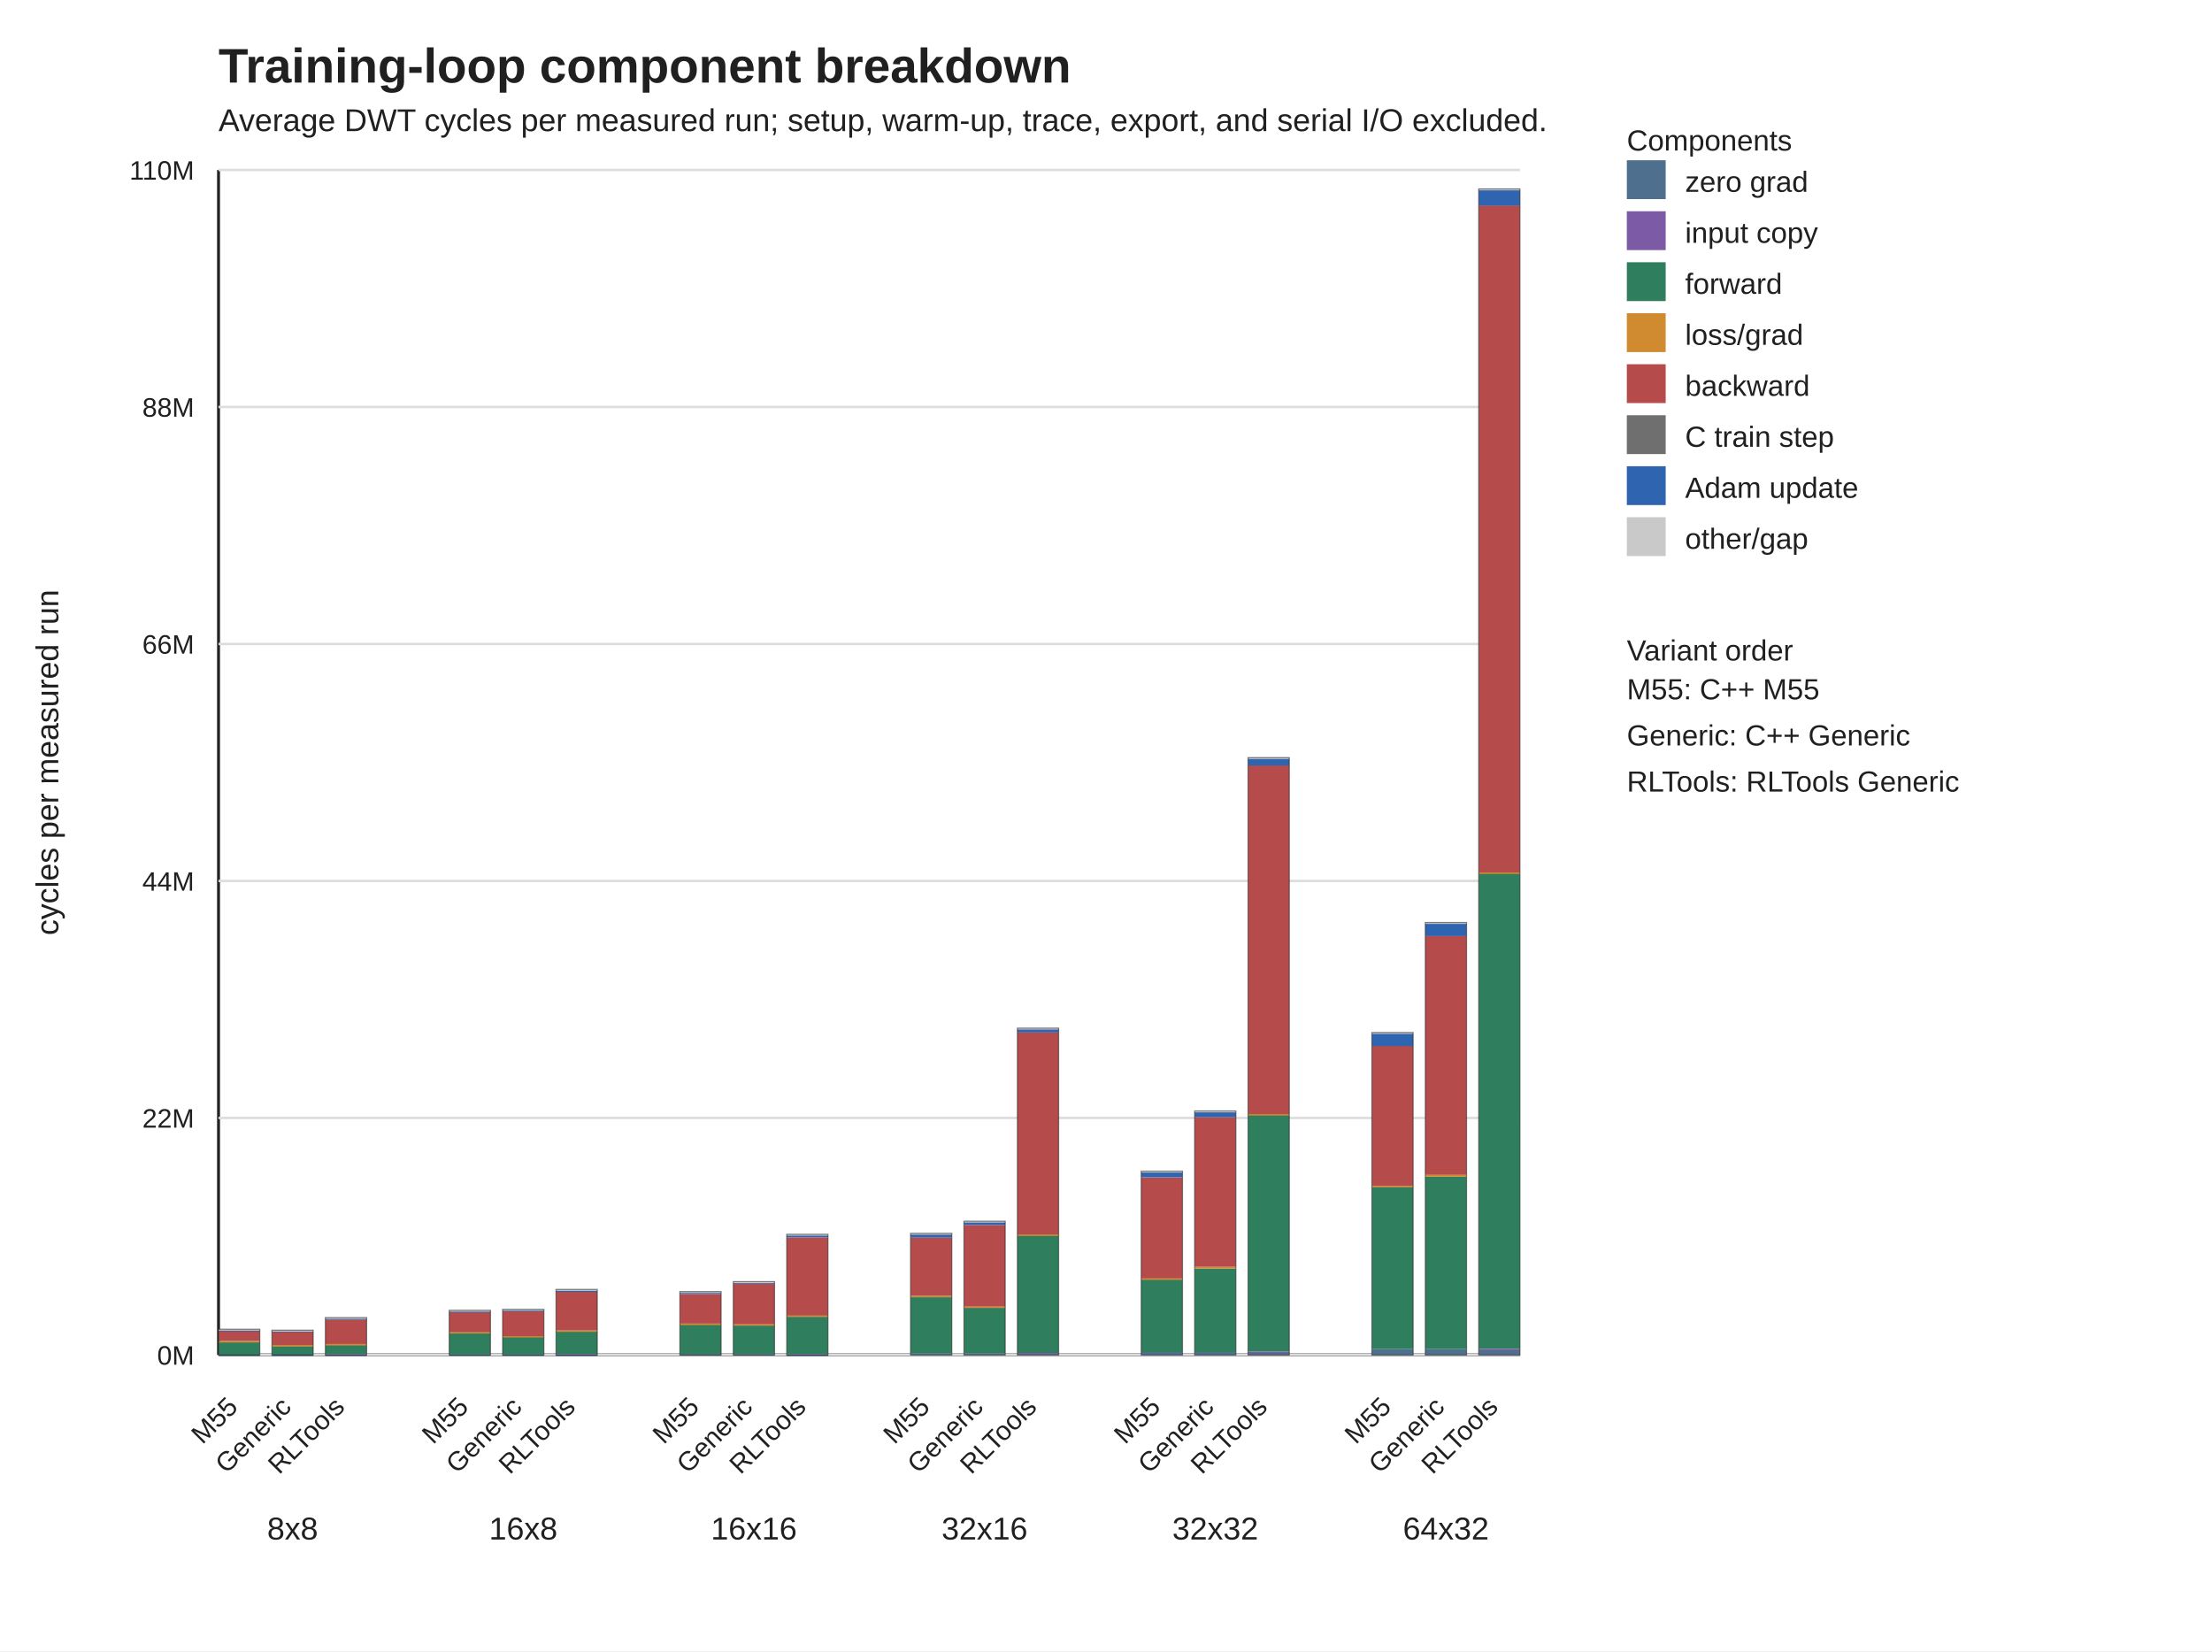
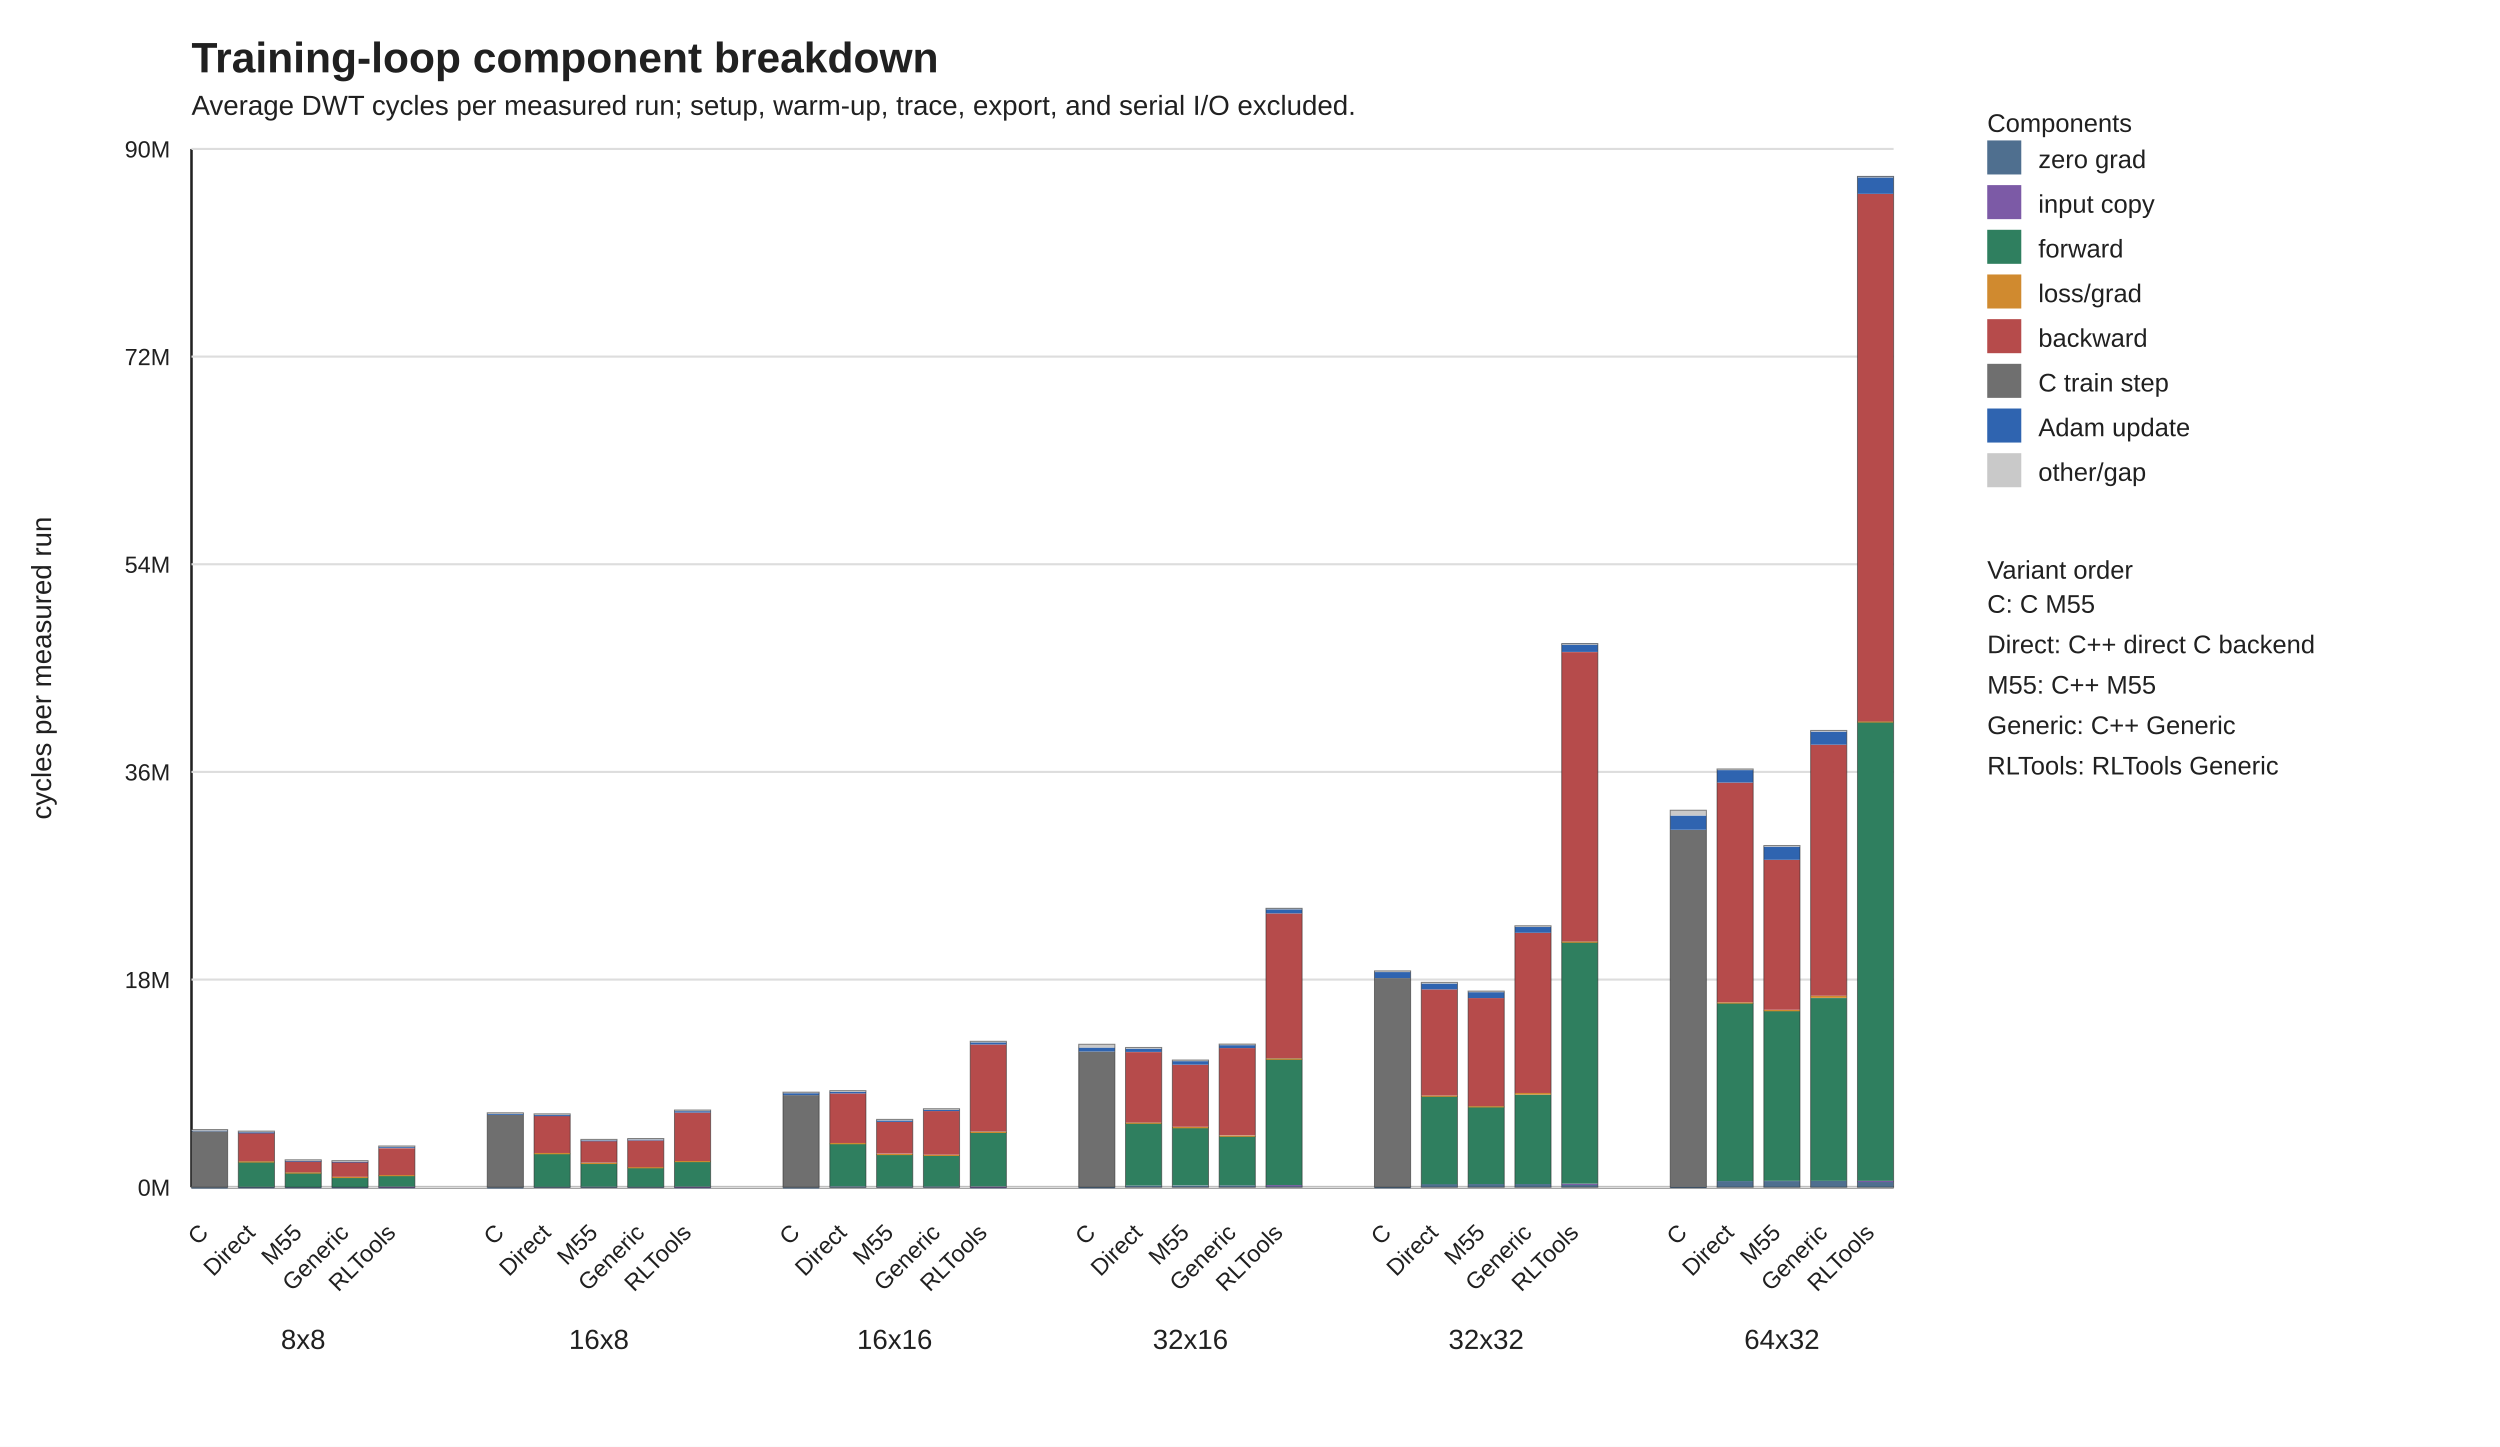
- <svg xmlns="http://www.w3.org/2000/svg" width="911" height="680" viewBox="0 0 911 680">
+ <svg xmlns="http://www.w3.org/2000/svg" width="1175" height="680" viewBox="0 0 1175 680">
  <rect width="100%" height="100%" fill="#ffffff" />
  <style>text{font-family:Arial,Helvetica,sans-serif;fill:#202020}.axis{stroke:#222;stroke-width:1.2}.grid{stroke:#dddddd;stroke-width:1}.label{font-size:13px}.title{font-size:20px;font-weight:700}.tick{font-size:11px}.legend{font-size:12px}</style>
  <text class="title" x="90" y="34">Training-loop component breakdown</text>
  <text class="label" x="90" y="54">Average DWT cycles per measured run; setup, warm-up, trace, export, and serial I/O excluded.</text>
-   <line class="axis" x1="90" y1="558" x2="626" y2="558" />
+   <line class="axis" x1="90" y1="558" x2="890" y2="558" />
  <line class="axis" x1="90" y1="70" x2="90" y2="558" />
-   <line class="grid" x1="90" y1="558.0" x2="626" y2="558.0" />
+   <line class="grid" x1="90" y1="558.0" x2="890" y2="558.0" />
  <text class="tick" x="80" y="562.0" text-anchor="end">0M</text>
-   <line class="grid" x1="90" y1="460.4" x2="626" y2="460.4" />
-   <text class="tick" x="80" y="464.4" text-anchor="end">22M</text>
-   <line class="grid" x1="90" y1="362.8" x2="626" y2="362.8" />
-   <text class="tick" x="80" y="366.8" text-anchor="end">44M</text>
-   <line class="grid" x1="90" y1="265.2" x2="626" y2="265.2" />
-   <text class="tick" x="80" y="269.2" text-anchor="end">66M</text>
-   <line class="grid" x1="90" y1="167.6" x2="626" y2="167.6" />
-   <text class="tick" x="80" y="171.6" text-anchor="end">88M</text>
-   <line class="grid" x1="90" y1="70.0" x2="626" y2="70.0" />
-   <text class="tick" x="80" y="74.0" text-anchor="end">110M</text>
-   <text class="label" x="120.5" y="634" text-anchor="middle">8x8</text>
-   <rect x="90.0" y="557.9" width="17" height="0.6" fill="#4f6f8f" />
-   <rect x="90.0" y="552.3" width="17" height="5.6" fill="#2f7f5f" />
-   <rect x="90.0" y="552.3" width="17" height="0.6" fill="#d08a2f" />
-   <rect x="90.0" y="547.9" width="17" height="4.3" fill="#b64b4b" />
-   <rect x="90.0" y="547.7" width="17" height="0.6" fill="#2f64b0" />
-   <rect x="90.0" y="547.4" width="17" height="0.6" fill="#c9c9c9" />
-   <rect x="90.0" y="547.4" width="17" height="10.6" fill="none" stroke="#222" stroke-width=".45" opacity=".55" />
-   <text class="tick" x="98.5" y="580" text-anchor="end" transform="rotate(-45 98.5 580)">M55</text>
+   <line class="grid" x1="90" y1="460.4" x2="890" y2="460.4" />
+   <text class="tick" x="80" y="464.4" text-anchor="end">18M</text>
+   <line class="grid" x1="90" y1="362.8" x2="890" y2="362.8" />
+   <text class="tick" x="80" y="366.8" text-anchor="end">36M</text>
+   <line class="grid" x1="90" y1="265.2" x2="890" y2="265.2" />
+   <text class="tick" x="80" y="269.2" text-anchor="end">54M</text>
+   <line class="grid" x1="90" y1="167.6" x2="890" y2="167.6" />
+   <text class="tick" x="80" y="171.6" text-anchor="end">72M</text>
+   <line class="grid" x1="90" y1="70.0" x2="890" y2="70.0" />
+   <text class="tick" x="80" y="74.0" text-anchor="end">90M</text>
+   <text class="label" x="142.5" y="634" text-anchor="middle">8x8</text>
+   <rect x="90.0" y="558.0" width="17" height="0.6" fill="#4f6f8f" />
+   <rect x="90.0" y="531.7" width="17" height="26.3" fill="#6f6f6f" />
+   <rect x="90.0" y="531.1" width="17" height="0.6" fill="#2f64b0" />
+   <rect x="90.0" y="530.9" width="17" height="0.6" fill="#c9c9c9" />
+   <rect x="90.0" y="530.9" width="17" height="27.1" fill="none" stroke="#222" stroke-width=".45" opacity=".55" />
+   <text class="tick" x="98.5" y="580" text-anchor="end" transform="rotate(-45 98.5 580)">C</text>
  <rect x="112.0" y="557.9" width="17" height="0.6" fill="#4f6f8f" />
-   <rect x="112.0" y="554.1" width="17" height="3.8" fill="#2f7f5f" />
-   <rect x="112.0" y="554.0" width="17" height="0.6" fill="#d08a2f" />
-   <rect x="112.0" y="548.2" width="17" height="5.8" fill="#b64b4b" />
-   <rect x="112.0" y="548.0" width="17" height="0.6" fill="#2f64b0" />
-   <rect x="112.0" y="547.8" width="17" height="0.6" fill="#c9c9c9" />
-   <rect x="112.0" y="547.8" width="17" height="10.2" fill="none" stroke="#222" stroke-width=".45" opacity=".55" />
-   <text class="tick" x="120.5" y="580" text-anchor="end" transform="rotate(-45 120.5 580)">Generic</text>
+   <rect x="112.0" y="545.9" width="17" height="11.9" fill="#2f7f5f" />
+   <rect x="112.0" y="545.8" width="17" height="0.6" fill="#d08a2f" />
+   <rect x="112.0" y="532.3" width="17" height="13.5" fill="#b64b4b" />
+   <rect x="112.0" y="532.1" width="17" height="0.6" fill="#2f64b0" />
+   <rect x="112.0" y="531.6" width="17" height="0.6" fill="#c9c9c9" />
+   <rect x="112.0" y="531.6" width="17" height="26.4" fill="none" stroke="#222" stroke-width=".45" opacity=".55" />
+   <text class="tick" x="120.5" y="580" text-anchor="end" transform="rotate(-45 120.5 580)">Direct</text>
  <rect x="134.0" y="557.9" width="17" height="0.6" fill="#4f6f8f" />
-   <rect x="134.0" y="557.7" width="17" height="0.6" fill="#7c5aa6" />
-   <rect x="134.0" y="553.5" width="17" height="4.2" fill="#2f7f5f" />
-   <rect x="134.0" y="553.5" width="17" height="0.6" fill="#d08a2f" />
-   <rect x="134.0" y="543.4" width="17" height="10.1" fill="#b64b4b" />
-   <rect x="134.0" y="542.9" width="17" height="0.6" fill="#2f64b0" />
-   <rect x="134.0" y="542.6" width="17" height="0.6" fill="#c9c9c9" />
-   <rect x="134.0" y="542.6" width="17" height="15.4" fill="none" stroke="#222" stroke-width=".45" opacity=".55" />
-   <text class="tick" x="142.5" y="580" text-anchor="end" transform="rotate(-45 142.5 580)">RLTools</text>
-   <text class="label" x="215.5" y="634" text-anchor="middle">16x8</text>
-   <rect x="185.0" y="557.8" width="17" height="0.6" fill="#4f6f8f" />
-   <rect x="185.0" y="548.6" width="17" height="9.2" fill="#2f7f5f" />
-   <rect x="185.0" y="548.6" width="17" height="0.6" fill="#d08a2f" />
-   <rect x="185.0" y="540.3" width="17" height="8.3" fill="#b64b4b" />
-   <rect x="185.0" y="539.9" width="17" height="0.6" fill="#2f64b0" />
-   <rect x="185.0" y="539.6" width="17" height="0.6" fill="#c9c9c9" />
-   <rect x="185.0" y="539.6" width="17" height="18.4" fill="none" stroke="#222" stroke-width=".45" opacity=".55" />
-   <text class="tick" x="193.5" y="580" text-anchor="end" transform="rotate(-45 193.5 580)">M55</text>
-   <rect x="207.0" y="557.8" width="17" height="0.6" fill="#4f6f8f" />
-   <rect x="207.0" y="550.4" width="17" height="7.4" fill="#2f7f5f" />
-   <rect x="207.0" y="550.2" width="17" height="0.6" fill="#d08a2f" />
-   <rect x="207.0" y="540.0" width="17" height="10.3" fill="#b64b4b" />
-   <rect x="207.0" y="539.5" width="17" height="0.6" fill="#2f64b0" />
-   <rect x="207.0" y="539.2" width="17" height="0.6" fill="#c9c9c9" />
-   <rect x="207.0" y="539.2" width="17" height="18.8" fill="none" stroke="#222" stroke-width=".45" opacity=".55" />
-   <text class="tick" x="215.5" y="580" text-anchor="end" transform="rotate(-45 215.5 580)">Generic</text>
-   <rect x="229.0" y="557.9" width="17" height="0.6" fill="#4f6f8f" />
-   <rect x="229.0" y="557.7" width="17" height="0.6" fill="#7c5aa6" />
-   <rect x="229.0" y="548.0" width="17" height="9.7" fill="#2f7f5f" />
-   <rect x="229.0" y="547.9" width="17" height="0.6" fill="#d08a2f" />
-   <rect x="229.0" y="532.0" width="17" height="15.9" fill="#b64b4b" />
-   <rect x="229.0" y="531.4" width="17" height="0.7" fill="#2f64b0" />
-   <rect x="229.0" y="531.0" width="17" height="0.6" fill="#c9c9c9" />
-   <rect x="229.0" y="531.0" width="17" height="27.0" fill="none" stroke="#222" stroke-width=".45" opacity=".55" />
-   <text class="tick" x="237.5" y="580" text-anchor="end" transform="rotate(-45 237.5 580)">RLTools</text>
-   <text class="label" x="310.5" y="634" text-anchor="middle">16x16</text>
-   <rect x="280.0" y="557.6" width="17" height="0.6" fill="#4f6f8f" />
-   <rect x="280.0" y="545.2" width="17" height="12.5" fill="#2f7f5f" />
-   <rect x="280.0" y="545.1" width="17" height="0.6" fill="#d08a2f" />
-   <rect x="280.0" y="532.9" width="17" height="12.2" fill="#b64b4b" />
-   <rect x="280.0" y="532.2" width="17" height="0.7" fill="#2f64b0" />
-   <rect x="280.0" y="531.9" width="17" height="0.6" fill="#c9c9c9" />
-   <rect x="280.0" y="531.9" width="17" height="26.1" fill="none" stroke="#222" stroke-width=".45" opacity=".55" />
-   <text class="tick" x="288.5" y="580" text-anchor="end" transform="rotate(-45 288.5 580)">M55</text>
-   <rect x="302.0" y="557.6" width="17" height="0.6" fill="#4f6f8f" />
-   <rect x="302.0" y="545.6" width="17" height="12.0" fill="#2f7f5f" />
-   <rect x="302.0" y="545.4" width="17" height="0.6" fill="#d08a2f" />
-   <rect x="302.0" y="528.7" width="17" height="16.7" fill="#b64b4b" />
-   <rect x="302.0" y="528.0" width="17" height="0.7" fill="#2f64b0" />
-   <rect x="302.0" y="527.8" width="17" height="0.6" fill="#c9c9c9" />
-   <rect x="302.0" y="527.8" width="17" height="30.2" fill="none" stroke="#222" stroke-width=".45" opacity=".55" />
-   <text class="tick" x="310.5" y="580" text-anchor="end" transform="rotate(-45 310.5 580)">Generic</text>
-   <rect x="324.0" y="557.9" width="17" height="0.6" fill="#4f6f8f" />
-   <rect x="324.0" y="557.7" width="17" height="0.6" fill="#7c5aa6" />
-   <rect x="324.0" y="541.8" width="17" height="15.9" fill="#2f7f5f" />
-   <rect x="324.0" y="541.8" width="17" height="0.6" fill="#d08a2f" />
-   <rect x="324.0" y="509.6" width="17" height="32.2" fill="#b64b4b" />
-   <rect x="324.0" y="508.7" width="17" height="0.9" fill="#2f64b0" />
-   <rect x="324.0" y="508.3" width="17" height="0.6" fill="#c9c9c9" />
-   <rect x="324.0" y="508.3" width="17" height="49.7" fill="none" stroke="#222" stroke-width=".45" opacity=".55" />
-   <text class="tick" x="332.5" y="580" text-anchor="end" transform="rotate(-45 332.5 580)">RLTools</text>
-   <text class="label" x="405.5" y="634" text-anchor="middle">32x16</text>
-   <rect x="375.0" y="557.3" width="17" height="0.7" fill="#4f6f8f" />
-   <rect x="375.0" y="533.7" width="17" height="23.6" fill="#2f7f5f" />
-   <rect x="375.0" y="533.7" width="17" height="0.6" fill="#d08a2f" />
-   <rect x="375.0" y="509.7" width="17" height="23.9" fill="#b64b4b" />
-   <rect x="375.0" y="508.2" width="17" height="1.5" fill="#2f64b0" />
-   <rect x="375.0" y="507.9" width="17" height="0.6" fill="#c9c9c9" />
-   <rect x="375.0" y="507.9" width="17" height="50.1" fill="none" stroke="#222" stroke-width=".45" opacity=".55" />
-   <text class="tick" x="383.5" y="580" text-anchor="end" transform="rotate(-45 383.5 580)">M55</text>
-   <rect x="397.0" y="557.3" width="17" height="0.7" fill="#4f6f8f" />
-   <rect x="397.0" y="538.3" width="17" height="19.0" fill="#2f7f5f" />
-   <rect x="397.0" y="538.1" width="17" height="0.6" fill="#d08a2f" />
-   <rect x="397.0" y="504.5" width="17" height="33.6" fill="#b64b4b" />
-   <rect x="397.0" y="503.2" width="17" height="1.3" fill="#2f64b0" />
-   <rect x="397.0" y="502.9" width="17" height="0.6" fill="#c9c9c9" />
-   <rect x="397.0" y="502.9" width="17" height="55.1" fill="none" stroke="#222" stroke-width=".45" opacity=".55" />
-   <text class="tick" x="405.5" y="580" text-anchor="end" transform="rotate(-45 405.5 580)">Generic</text>
-   <rect x="419.0" y="557.4" width="17" height="0.6" fill="#4f6f8f" />
-   <rect x="419.0" y="557.2" width="17" height="0.6" fill="#7c5aa6" />
-   <rect x="419.0" y="508.5" width="17" height="48.7" fill="#2f7f5f" />
-   <rect x="419.0" y="508.4" width="17" height="0.6" fill="#d08a2f" />
-   <rect x="419.0" y="425.2" width="17" height="83.2" fill="#b64b4b" />
-   <rect x="419.0" y="423.7" width="17" height="1.5" fill="#2f64b0" />
-   <rect x="419.0" y="423.4" width="17" height="0.6" fill="#c9c9c9" />
-   <rect x="419.0" y="423.4" width="17" height="134.6" fill="none" stroke="#222" stroke-width=".45" opacity=".55" />
-   <text class="tick" x="427.5" y="580" text-anchor="end" transform="rotate(-45 427.5 580)">RLTools</text>
-   <text class="label" x="500.5" y="634" text-anchor="middle">32x32</text>
-   <rect x="470.0" y="556.8" width="17" height="1.2" fill="#4f6f8f" />
-   <rect x="470.0" y="526.7" width="17" height="30.1" fill="#2f7f5f" />
-   <rect x="470.0" y="526.5" width="17" height="0.6" fill="#d08a2f" />
-   <rect x="470.0" y="485.0" width="17" height="41.5" fill="#b64b4b" />
-   <rect x="470.0" y="482.6" width="17" height="2.3" fill="#2f64b0" />
-   <rect x="470.0" y="482.3" width="17" height="0.6" fill="#c9c9c9" />
-   <rect x="470.0" y="482.3" width="17" height="75.7" fill="none" stroke="#222" stroke-width=".45" opacity=".55" />
-   <text class="tick" x="478.5" y="580" text-anchor="end" transform="rotate(-45 478.5 580)">M55</text>
-   <rect x="492.0" y="556.8" width="17" height="1.2" fill="#4f6f8f" />
-   <rect x="492.0" y="522.4" width="17" height="34.4" fill="#2f7f5f" />
-   <rect x="492.0" y="521.7" width="17" height="0.7" fill="#d08a2f" />
-   <rect x="492.0" y="460.1" width="17" height="61.6" fill="#b64b4b" />
-   <rect x="492.0" y="457.8" width="17" height="2.3" fill="#2f64b0" />
-   <rect x="492.0" y="457.5" width="17" height="0.6" fill="#c9c9c9" />
-   <rect x="492.0" y="457.5" width="17" height="100.5" fill="none" stroke="#222" stroke-width=".45" opacity=".55" />
-   <text class="tick" x="500.5" y="580" text-anchor="end" transform="rotate(-45 500.5 580)">Generic</text>
-   <rect x="514.0" y="556.8" width="17" height="1.2" fill="#4f6f8f" />
-   <rect x="514.0" y="556.6" width="17" height="0.6" fill="#7c5aa6" />
-   <rect x="514.0" y="458.9" width="17" height="97.7" fill="#2f7f5f" />
-   <rect x="514.0" y="458.8" width="17" height="0.6" fill="#d08a2f" />
-   <rect x="514.0" y="315.2" width="17" height="143.6" fill="#b64b4b" />
-   <rect x="514.0" y="312.1" width="17" height="3.2" fill="#2f64b0" />
-   <rect x="514.0" y="312.0" width="17" height="0.6" fill="#c9c9c9" />
-   <rect x="514.0" y="312.0" width="17" height="246.0" fill="none" stroke="#222" stroke-width=".45" opacity=".55" />
-   <text class="tick" x="522.5" y="580" text-anchor="end" transform="rotate(-45 522.5 580)">RLTools</text>
-   <text class="label" x="595.5" y="634" text-anchor="middle">64x32</text>
-   <rect x="565.0" y="555.6" width="17" height="2.4" fill="#4f6f8f" />
-   <rect x="565.0" y="488.6" width="17" height="67.0" fill="#2f7f5f" />
-   <rect x="565.0" y="488.4" width="17" height="0.6" fill="#d08a2f" />
-   <rect x="565.0" y="430.7" width="17" height="57.7" fill="#b64b4b" />
-   <rect x="565.0" y="425.6" width="17" height="5.2" fill="#2f64b0" />
-   <rect x="565.0" y="425.2" width="17" height="0.6" fill="#c9c9c9" />
-   <rect x="565.0" y="425.2" width="17" height="132.8" fill="none" stroke="#222" stroke-width=".45" opacity=".55" />
-   <text class="tick" x="573.5" y="580" text-anchor="end" transform="rotate(-45 573.5 580)">M55</text>
-   <rect x="587.0" y="555.6" width="17" height="2.4" fill="#4f6f8f" />
-   <rect x="587.0" y="484.6" width="17" height="71.0" fill="#2f7f5f" />
-   <rect x="587.0" y="483.7" width="17" height="0.9" fill="#d08a2f" />
-   <rect x="587.0" y="385.5" width="17" height="98.3" fill="#b64b4b" />
-   <rect x="587.0" y="380.3" width="17" height="5.2" fill="#2f64b0" />
-   <rect x="587.0" y="379.9" width="17" height="0.6" fill="#c9c9c9" />
-   <rect x="587.0" y="379.9" width="17" height="178.1" fill="none" stroke="#222" stroke-width=".45" opacity=".55" />
-   <text class="tick" x="595.5" y="580" text-anchor="end" transform="rotate(-45 595.5 580)">Generic</text>
-   <rect x="609.0" y="555.7" width="17" height="2.3" fill="#4f6f8f" />
-   <rect x="609.0" y="555.5" width="17" height="0.6" fill="#7c5aa6" />
-   <rect x="609.0" y="359.4" width="17" height="196.1" fill="#2f7f5f" />
-   <rect x="609.0" y="359.3" width="17" height="0.6" fill="#d08a2f" />
-   <rect x="609.0" y="84.6" width="17" height="274.7" fill="#b64b4b" />
-   <rect x="609.0" y="77.9" width="17" height="6.8" fill="#2f64b0" />
-   <rect x="609.0" y="77.8" width="17" height="0.6" fill="#c9c9c9" />
-   <rect x="609.0" y="77.8" width="17" height="480.2" fill="none" stroke="#222" stroke-width=".45" opacity=".55" />
-   <text class="tick" x="617.5" y="580" text-anchor="end" transform="rotate(-45 617.5 580)">RLTools</text>
+   <rect x="134.0" y="551.1" width="17" height="6.8" fill="#2f7f5f" />
+   <rect x="134.0" y="551.0" width="17" height="0.6" fill="#d08a2f" />
+   <rect x="134.0" y="545.7" width="17" height="5.3" fill="#b64b4b" />
+   <rect x="134.0" y="545.4" width="17" height="0.6" fill="#2f64b0" />
+   <rect x="134.0" y="545.1" width="17" height="0.6" fill="#c9c9c9" />
+   <rect x="134.0" y="545.1" width="17" height="12.9" fill="none" stroke="#222" stroke-width=".45" opacity=".55" />
+   <text class="tick" x="142.5" y="580" text-anchor="end" transform="rotate(-45 142.5 580)">M55</text>
+   <rect x="156.0" y="557.9" width="17" height="0.6" fill="#4f6f8f" />
+   <rect x="156.0" y="553.3" width="17" height="4.6" fill="#2f7f5f" />
+   <rect x="156.0" y="553.1" width="17" height="0.6" fill="#d08a2f" />
+   <rect x="156.0" y="546.1" width="17" height="7.0" fill="#b64b4b" />
+   <rect x="156.0" y="545.8" width="17" height="0.6" fill="#2f64b0" />
+   <rect x="156.0" y="545.5" width="17" height="0.6" fill="#c9c9c9" />
+   <rect x="156.0" y="545.5" width="17" height="12.5" fill="none" stroke="#222" stroke-width=".45" opacity=".55" />
+   <text class="tick" x="164.5" y="580" text-anchor="end" transform="rotate(-45 164.5 580)">Generic</text>
+   <rect x="178.0" y="557.9" width="17" height="0.6" fill="#4f6f8f" />
+   <rect x="178.0" y="557.7" width="17" height="0.6" fill="#7c5aa6" />
+   <rect x="178.0" y="552.3" width="17" height="5.4" fill="#2f7f5f" />
+   <rect x="178.0" y="552.2" width="17" height="0.6" fill="#d08a2f" />
+   <rect x="178.0" y="539.7" width="17" height="12.6" fill="#b64b4b" />
+   <rect x="178.0" y="539.0" width="17" height="0.6" fill="#2f64b0" />
+   <rect x="178.0" y="538.6" width="17" height="0.6" fill="#c9c9c9" />
+   <rect x="178.0" y="538.6" width="17" height="19.4" fill="none" stroke="#222" stroke-width=".45" opacity=".55" />
+   <text class="tick" x="186.5" y="580" text-anchor="end" transform="rotate(-45 186.5 580)">RLTools</text>
+   <text class="label" x="281.5" y="634" text-anchor="middle">16x8</text>
+   <rect x="229.0" y="558.0" width="17" height="0.6" fill="#4f6f8f" />
+   <rect x="229.0" y="524.0" width="17" height="34.0" fill="#6f6f6f" />
+   <rect x="229.0" y="523.3" width="17" height="0.7" fill="#2f64b0" />
+   <rect x="229.0" y="523.0" width="17" height="0.6" fill="#c9c9c9" />
+   <rect x="229.0" y="523.0" width="17" height="35.0" fill="none" stroke="#222" stroke-width=".45" opacity=".55" />
+   <text class="tick" x="237.5" y="580" text-anchor="end" transform="rotate(-45 237.5 580)">C</text>
+   <rect x="251.0" y="557.7" width="17" height="0.6" fill="#4f6f8f" />
+   <rect x="251.0" y="542.0" width="17" height="15.8" fill="#2f7f5f" />
+   <rect x="251.0" y="541.9" width="17" height="0.6" fill="#d08a2f" />
+   <rect x="251.0" y="524.5" width="17" height="17.4" fill="#b64b4b" />
+   <rect x="251.0" y="524.0" width="17" height="0.6" fill="#2f64b0" />
+   <rect x="251.0" y="523.5" width="17" height="0.6" fill="#c9c9c9" />
+   <rect x="251.0" y="523.5" width="17" height="34.5" fill="none" stroke="#222" stroke-width=".45" opacity=".55" />
+   <text class="tick" x="259.5" y="580" text-anchor="end" transform="rotate(-45 259.5 580)">Direct</text>
+   <rect x="273.0" y="557.7" width="17" height="0.6" fill="#4f6f8f" />
+   <rect x="273.0" y="546.5" width="17" height="11.2" fill="#2f7f5f" />
+   <rect x="273.0" y="546.5" width="17" height="0.6" fill="#d08a2f" />
+   <rect x="273.0" y="536.3" width="17" height="10.1" fill="#b64b4b" />
+   <rect x="273.0" y="535.8" width="17" height="0.6" fill="#2f64b0" />
+   <rect x="273.0" y="535.5" width="17" height="0.6" fill="#c9c9c9" />
+   <rect x="273.0" y="535.5" width="17" height="22.5" fill="none" stroke="#222" stroke-width=".45" opacity=".55" />
+   <text class="tick" x="281.5" y="580" text-anchor="end" transform="rotate(-45 281.5 580)">M55</text>
+   <rect x="295.0" y="557.7" width="17" height="0.6" fill="#4f6f8f" />
+   <rect x="295.0" y="548.7" width="17" height="9.1" fill="#2f7f5f" />
+   <rect x="295.0" y="548.5" width="17" height="0.6" fill="#d08a2f" />
+   <rect x="295.0" y="536.0" width="17" height="12.6" fill="#b64b4b" />
+   <rect x="295.0" y="535.4" width="17" height="0.6" fill="#2f64b0" />
+   <rect x="295.0" y="535.1" width="17" height="0.6" fill="#c9c9c9" />
+   <rect x="295.0" y="535.1" width="17" height="22.9" fill="none" stroke="#222" stroke-width=".45" opacity=".55" />
+   <text class="tick" x="303.5" y="580" text-anchor="end" transform="rotate(-45 303.5 580)">Generic</text>
+   <rect x="317.0" y="557.9" width="17" height="0.6" fill="#4f6f8f" />
+   <rect x="317.0" y="557.7" width="17" height="0.6" fill="#7c5aa6" />
+   <rect x="317.0" y="545.7" width="17" height="12.0" fill="#2f7f5f" />
+   <rect x="317.0" y="545.6" width="17" height="0.6" fill="#d08a2f" />
+   <rect x="317.0" y="522.9" width="17" height="22.8" fill="#b64b4b" />
+   <rect x="317.0" y="522.0" width="17" height="0.9" fill="#2f64b0" />
+   <rect x="317.0" y="521.7" width="17" height="0.6" fill="#c9c9c9" />
+   <rect x="317.0" y="521.7" width="17" height="36.3" fill="none" stroke="#222" stroke-width=".45" opacity=".55" />
+   <text class="tick" x="325.5" y="580" text-anchor="end" transform="rotate(-45 325.5 580)">RLTools</text>
+   <text class="label" x="420.5" y="634" text-anchor="middle">16x16</text>
+   <rect x="368.0" y="558.0" width="17" height="0.6" fill="#4f6f8f" />
+   <rect x="368.0" y="514.7" width="17" height="43.3" fill="#6f6f6f" />
+   <rect x="368.0" y="513.6" width="17" height="1.1" fill="#2f64b0" />
+   <rect x="368.0" y="513.3" width="17" height="0.6" fill="#c9c9c9" />
+   <rect x="368.0" y="513.3" width="17" height="44.7" fill="none" stroke="#222" stroke-width=".45" opacity=".55" />
+   <text class="tick" x="376.5" y="580" text-anchor="end" transform="rotate(-45 376.5 580)">C</text>
+   <rect x="390.0" y="557.6" width="17" height="0.6" fill="#4f6f8f" />
+   <rect x="390.0" y="537.3" width="17" height="20.2" fill="#2f7f5f" />
+   <rect x="390.0" y="537.2" width="17" height="0.6" fill="#d08a2f" />
+   <rect x="390.0" y="513.9" width="17" height="23.3" fill="#b64b4b" />
+   <rect x="390.0" y="513.1" width="17" height="0.8" fill="#2f64b0" />
+   <rect x="390.0" y="512.6" width="17" height="0.6" fill="#c9c9c9" />
+   <rect x="390.0" y="512.6" width="17" height="45.4" fill="none" stroke="#222" stroke-width=".45" opacity=".55" />
+   <text class="tick" x="398.5" y="580" text-anchor="end" transform="rotate(-45 398.5 580)">Direct</text>
+   <rect x="412.0" y="557.6" width="17" height="0.6" fill="#4f6f8f" />
+   <rect x="412.0" y="542.4" width="17" height="15.2" fill="#2f7f5f" />
+   <rect x="412.0" y="542.3" width="17" height="0.6" fill="#d08a2f" />
+   <rect x="412.0" y="527.3" width="17" height="14.9" fill="#b64b4b" />
+   <rect x="412.0" y="526.5" width="17" height="0.8" fill="#2f64b0" />
+   <rect x="412.0" y="526.1" width="17" height="0.6" fill="#c9c9c9" />
+   <rect x="412.0" y="526.1" width="17" height="31.9" fill="none" stroke="#222" stroke-width=".45" opacity=".55" />
+   <text class="tick" x="420.5" y="580" text-anchor="end" transform="rotate(-45 420.5 580)">M55</text>
+   <rect x="434.0" y="557.6" width="17" height="0.6" fill="#4f6f8f" />
+   <rect x="434.0" y="542.9" width="17" height="14.7" fill="#2f7f5f" />
+   <rect x="434.0" y="542.7" width="17" height="0.6" fill="#d08a2f" />
+   <rect x="434.0" y="522.2" width="17" height="20.5" fill="#b64b4b" />
+   <rect x="434.0" y="521.4" width="17" height="0.8" fill="#2f64b0" />
+   <rect x="434.0" y="521.1" width="17" height="0.6" fill="#c9c9c9" />
+   <rect x="434.0" y="521.1" width="17" height="36.9" fill="none" stroke="#222" stroke-width=".45" opacity=".55" />
+   <text class="tick" x="442.5" y="580" text-anchor="end" transform="rotate(-45 442.5 580)">Generic</text>
+   <rect x="456.0" y="557.9" width="17" height="0.6" fill="#4f6f8f" />
+   <rect x="456.0" y="557.7" width="17" height="0.6" fill="#7c5aa6" />
+   <rect x="456.0" y="531.9" width="17" height="25.7" fill="#2f7f5f" />
+   <rect x="456.0" y="531.9" width="17" height="0.6" fill="#d08a2f" />
+   <rect x="456.0" y="490.9" width="17" height="40.9" fill="#b64b4b" />
+   <rect x="456.0" y="489.8" width="17" height="1.1" fill="#2f64b0" />
+   <rect x="456.0" y="489.4" width="17" height="0.6" fill="#c9c9c9" />
+   <rect x="456.0" y="489.4" width="17" height="68.6" fill="none" stroke="#222" stroke-width=".45" opacity=".55" />
+   <text class="tick" x="464.5" y="580" text-anchor="end" transform="rotate(-45 464.5 580)">RLTools</text>
+   <text class="label" x="559.5" y="634" text-anchor="middle">32x16</text>
+   <rect x="507.0" y="557.9" width="17" height="0.6" fill="#4f6f8f" />
+   <rect x="507.0" y="494.2" width="17" height="63.7" fill="#6f6f6f" />
+   <rect x="507.0" y="492.3" width="17" height="1.9" fill="#2f64b0" />
+   <rect x="507.0" y="490.8" width="17" height="1.6" fill="#c9c9c9" />
+   <rect x="507.0" y="490.8" width="17" height="67.2" fill="none" stroke="#222" stroke-width=".45" opacity=".55" />
+   <text class="tick" x="515.5" y="580" text-anchor="end" transform="rotate(-45 515.5 580)">C</text>
+   <rect x="529.0" y="557.2" width="17" height="0.8" fill="#4f6f8f" />
+   <rect x="529.0" y="527.7" width="17" height="29.5" fill="#2f7f5f" />
+   <rect x="529.0" y="527.6" width="17" height="0.6" fill="#d08a2f" />
+   <rect x="529.0" y="494.5" width="17" height="33.1" fill="#b64b4b" />
+   <rect x="529.0" y="492.8" width="17" height="1.6" fill="#2f64b0" />
+   <rect x="529.0" y="492.3" width="17" height="0.6" fill="#c9c9c9" />
+   <rect x="529.0" y="492.3" width="17" height="65.7" fill="none" stroke="#222" stroke-width=".45" opacity=".55" />
+   <text class="tick" x="537.5" y="580" text-anchor="end" transform="rotate(-45 537.5 580)">Direct</text>
+   <rect x="551.0" y="557.2" width="17" height="0.8" fill="#4f6f8f" />
+   <rect x="551.0" y="529.7" width="17" height="27.4" fill="#2f7f5f" />
+   <rect x="551.0" y="529.7" width="17" height="0.6" fill="#d08a2f" />
+   <rect x="551.0" y="500.4" width="17" height="29.2" fill="#b64b4b" />
+   <rect x="551.0" y="498.6" width="17" height="1.8" fill="#2f64b0" />
+   <rect x="551.0" y="498.2" width="17" height="0.6" fill="#c9c9c9" />
+   <rect x="551.0" y="498.2" width="17" height="59.8" fill="none" stroke="#222" stroke-width=".45" opacity=".55" />
+   <text class="tick" x="559.5" y="580" text-anchor="end" transform="rotate(-45 559.5 580)">M55</text>
+   <rect x="573.0" y="557.1" width="17" height="0.9" fill="#4f6f8f" />
+   <rect x="573.0" y="533.9" width="17" height="23.2" fill="#2f7f5f" />
+   <rect x="573.0" y="533.7" width="17" height="0.6" fill="#d08a2f" />
+   <rect x="573.0" y="492.6" width="17" height="41.0" fill="#b64b4b" />
+   <rect x="573.0" y="491.0" width="17" height="1.6" fill="#2f64b0" />
+   <rect x="573.0" y="490.7" width="17" height="0.6" fill="#c9c9c9" />
+   <rect x="573.0" y="490.7" width="17" height="67.3" fill="none" stroke="#222" stroke-width=".45" opacity=".55" />
+   <text class="tick" x="581.5" y="580" text-anchor="end" transform="rotate(-45 581.5 580)">Generic</text>
+   <rect x="595.0" y="557.2" width="17" height="0.8" fill="#4f6f8f" />
+   <rect x="595.0" y="557.0" width="17" height="0.6" fill="#7c5aa6" />
+   <rect x="595.0" y="497.5" width="17" height="59.5" fill="#2f7f5f" />
+   <rect x="595.0" y="497.5" width="17" height="0.6" fill="#d08a2f" />
+   <rect x="595.0" y="429.3" width="17" height="68.1" fill="#b64b4b" />
+   <rect x="595.0" y="427.0" width="17" height="2.3" fill="#2f64b0" />
+   <rect x="595.0" y="426.9" width="17" height="0.6" fill="#c9c9c9" />
+   <rect x="595.0" y="426.9" width="17" height="131.1" fill="none" stroke="#222" stroke-width=".45" opacity=".55" />
+   <text class="tick" x="603.5" y="580" text-anchor="end" transform="rotate(-45 603.5 580)">RLTools</text>
+   <text class="label" x="698.5" y="634" text-anchor="middle">32x32</text>
+   <rect x="646.0" y="557.9" width="17" height="0.6" fill="#4f6f8f" />
+   <rect x="646.0" y="459.7" width="17" height="98.2" fill="#6f6f6f" />
+   <rect x="646.0" y="456.6" width="17" height="3.1" fill="#2f64b0" />
+   <rect x="646.0" y="456.3" width="17" height="0.6" fill="#c9c9c9" />
+   <rect x="646.0" y="456.3" width="17" height="101.7" fill="none" stroke="#222" stroke-width=".45" opacity=".55" />
+   <text class="tick" x="654.5" y="580" text-anchor="end" transform="rotate(-45 654.5 580)">C</text>
+   <rect x="668.0" y="556.5" width="17" height="1.5" fill="#4f6f8f" />
+   <rect x="668.0" y="515.1" width="17" height="41.5" fill="#2f7f5f" />
+   <rect x="668.0" y="514.9" width="17" height="0.6" fill="#d08a2f" />
+   <rect x="668.0" y="465.0" width="17" height="49.9" fill="#b64b4b" />
+   <rect x="668.0" y="462.2" width="17" height="2.8" fill="#2f64b0" />
+   <rect x="668.0" y="461.7" width="17" height="0.6" fill="#c9c9c9" />
+   <rect x="668.0" y="461.7" width="17" height="96.3" fill="none" stroke="#222" stroke-width=".45" opacity=".55" />
+   <text class="tick" x="676.5" y="580" text-anchor="end" transform="rotate(-45 676.5 580)">Direct</text>
+   <rect x="690.0" y="556.5" width="17" height="1.5" fill="#4f6f8f" />
+   <rect x="690.0" y="520.0" width="17" height="36.5" fill="#2f7f5f" />
+   <rect x="690.0" y="519.9" width="17" height="0.6" fill="#d08a2f" />
+   <rect x="690.0" y="469.1" width="17" height="50.8" fill="#b64b4b" />
+   <rect x="690.0" y="466.2" width="17" height="2.9" fill="#2f64b0" />
+   <rect x="690.0" y="465.8" width="17" height="0.6" fill="#c9c9c9" />
+   <rect x="690.0" y="465.8" width="17" height="92.2" fill="none" stroke="#222" stroke-width=".45" opacity=".55" />
+   <text class="tick" x="698.5" y="580" text-anchor="end" transform="rotate(-45 698.5 580)">M55</text>
+   <rect x="712.0" y="556.5" width="17" height="1.5" fill="#4f6f8f" />
+   <rect x="712.0" y="514.5" width="17" height="42.0" fill="#2f7f5f" />
+   <rect x="712.0" y="513.7" width="17" height="0.8" fill="#d08a2f" />
+   <rect x="712.0" y="438.4" width="17" height="75.3" fill="#b64b4b" />
+   <rect x="712.0" y="435.6" width="17" height="2.8" fill="#2f64b0" />
+   <rect x="712.0" y="435.1" width="17" height="0.6" fill="#c9c9c9" />
+   <rect x="712.0" y="435.1" width="17" height="122.9" fill="none" stroke="#222" stroke-width=".45" opacity=".55" />
+   <text class="tick" x="720.5" y="580" text-anchor="end" transform="rotate(-45 720.5 580)">Generic</text>
+   <rect x="734.0" y="556.6" width="17" height="1.4" fill="#4f6f8f" />
+   <rect x="734.0" y="556.3" width="17" height="0.6" fill="#7c5aa6" />
+   <rect x="734.0" y="442.6" width="17" height="113.7" fill="#2f7f5f" />
+   <rect x="734.0" y="442.5" width="17" height="0.6" fill="#d08a2f" />
+   <rect x="734.0" y="306.5" width="17" height="136.0" fill="#b64b4b" />
+   <rect x="734.0" y="302.5" width="17" height="3.9" fill="#2f64b0" />
+   <rect x="734.0" y="302.5" width="17" height="0.6" fill="#c9c9c9" />
+   <rect x="734.0" y="302.5" width="17" height="255.5" fill="none" stroke="#222" stroke-width=".45" opacity=".55" />
+   <text class="tick" x="742.5" y="580" text-anchor="end" transform="rotate(-45 742.5 580)">RLTools</text>
+   <text class="label" x="837.5" y="634" text-anchor="middle">64x32</text>
+   <rect x="785.0" y="557.8" width="17" height="0.6" fill="#4f6f8f" />
+   <rect x="785.0" y="390.1" width="17" height="167.7" fill="#6f6f6f" />
+   <rect x="785.0" y="383.3" width="17" height="6.7" fill="#2f64b0" />
+   <rect x="785.0" y="380.8" width="17" height="2.5" fill="#c9c9c9" />
+   <rect x="785.0" y="380.8" width="17" height="177.2" fill="none" stroke="#222" stroke-width=".45" opacity=".55" />
+   <text class="tick" x="793.5" y="580" text-anchor="end" transform="rotate(-45 793.5 580)">C</text>
+   <rect x="807.0" y="555.1" width="17" height="2.9" fill="#4f6f8f" />
+   <rect x="807.0" y="471.4" width="17" height="83.7" fill="#2f7f5f" />
+   <rect x="807.0" y="471.1" width="17" height="0.6" fill="#d08a2f" />
+   <rect x="807.0" y="367.8" width="17" height="103.3" fill="#b64b4b" />
+   <rect x="807.0" y="361.9" width="17" height="5.9" fill="#2f64b0" />
+   <rect x="807.0" y="361.4" width="17" height="0.6" fill="#c9c9c9" />
+   <rect x="807.0" y="361.4" width="17" height="196.6" fill="none" stroke="#222" stroke-width=".45" opacity=".55" />
+   <text class="tick" x="815.5" y="580" text-anchor="end" transform="rotate(-45 815.5 580)">Direct</text>
+   <rect x="829.0" y="555.1" width="17" height="2.9" fill="#4f6f8f" />
+   <rect x="829.0" y="474.8" width="17" height="80.2" fill="#2f7f5f" />
+   <rect x="829.0" y="474.7" width="17" height="0.6" fill="#d08a2f" />
+   <rect x="829.0" y="404.1" width="17" height="70.5" fill="#b64b4b" />
+   <rect x="829.0" y="397.8" width="17" height="6.3" fill="#2f64b0" />
+   <rect x="829.0" y="397.4" width="17" height="0.6" fill="#c9c9c9" />
+   <rect x="829.0" y="397.4" width="17" height="160.6" fill="none" stroke="#222" stroke-width=".45" opacity=".55" />
+   <text class="tick" x="837.5" y="580" text-anchor="end" transform="rotate(-45 837.5 580)">M55</text>
+   <rect x="851.0" y="555.0" width="17" height="3.0" fill="#4f6f8f" />
+   <rect x="851.0" y="469.1" width="17" height="85.9" fill="#2f7f5f" />
+   <rect x="851.0" y="468.0" width="17" height="1.0" fill="#d08a2f" />
+   <rect x="851.0" y="350.0" width="17" height="118.0" fill="#b64b4b" />
+   <rect x="851.0" y="343.8" width="17" height="6.2" fill="#2f64b0" />
+   <rect x="851.0" y="343.3" width="17" height="0.6" fill="#c9c9c9" />
+   <rect x="851.0" y="343.3" width="17" height="214.7" fill="none" stroke="#222" stroke-width=".45" opacity=".55" />
+   <text class="tick" x="859.5" y="580" text-anchor="end" transform="rotate(-45 859.5 580)">Generic</text>
+   <rect x="873.0" y="555.2" width="17" height="2.8" fill="#4f6f8f" />
+   <rect x="873.0" y="555.0" width="17" height="0.6" fill="#7c5aa6" />
+   <rect x="873.0" y="339.1" width="17" height="215.9" fill="#2f7f5f" />
+   <rect x="873.0" y="339.0" width="17" height="0.6" fill="#d08a2f" />
+   <rect x="873.0" y="91.1" width="17" height="248.0" fill="#b64b4b" />
+   <rect x="873.0" y="82.9" width="17" height="8.2" fill="#2f64b0" />
+   <rect x="873.0" y="82.9" width="17" height="0.6" fill="#c9c9c9" />
+   <rect x="873.0" y="82.9" width="17" height="475.1" fill="none" stroke="#222" stroke-width=".45" opacity=".55" />
+   <text class="tick" x="881.5" y="580" text-anchor="end" transform="rotate(-45 881.5 580)">RLTools</text>
  <text class="label" transform="translate(24 314.0) rotate(-90)" text-anchor="middle">cycles per measured run</text>
-   <text class="legend" x="670" y="62">Components</text>
-   <rect x="670" y="66" width="16" height="16" fill="#4f6f8f" />
-   <text class="legend" x="694" y="79">zero grad</text>
-   <rect x="670" y="87" width="16" height="16" fill="#7c5aa6" />
-   <text class="legend" x="694" y="100">input copy</text>
-   <rect x="670" y="108" width="16" height="16" fill="#2f7f5f" />
-   <text class="legend" x="694" y="121">forward</text>
-   <rect x="670" y="129" width="16" height="16" fill="#d08a2f" />
-   <text class="legend" x="694" y="142">loss/grad</text>
-   <rect x="670" y="150" width="16" height="16" fill="#b64b4b" />
-   <text class="legend" x="694" y="163">backward</text>
-   <rect x="670" y="171" width="16" height="16" fill="#6f6f6f" />
-   <text class="legend" x="694" y="184">C train step</text>
-   <rect x="670" y="192" width="16" height="16" fill="#2f64b0" />
-   <text class="legend" x="694" y="205">Adam update</text>
-   <rect x="670" y="213" width="16" height="16" fill="#c9c9c9" />
-   <text class="legend" x="694" y="226">other/gap</text>
-   <text class="legend" x="670" y="272">Variant order</text>
-   <text class="legend" x="670" y="288">M55: C++ M55</text>
-   <text class="legend" x="670" y="307">Generic: C++ Generic</text>
-   <text class="legend" x="670" y="326">RLTools: RLTools Generic</text>
+   <text class="legend" x="934" y="62">Components</text>
+   <rect x="934" y="66" width="16" height="16" fill="#4f6f8f" />
+   <text class="legend" x="958" y="79">zero grad</text>
+   <rect x="934" y="87" width="16" height="16" fill="#7c5aa6" />
+   <text class="legend" x="958" y="100">input copy</text>
+   <rect x="934" y="108" width="16" height="16" fill="#2f7f5f" />
+   <text class="legend" x="958" y="121">forward</text>
+   <rect x="934" y="129" width="16" height="16" fill="#d08a2f" />
+   <text class="legend" x="958" y="142">loss/grad</text>
+   <rect x="934" y="150" width="16" height="16" fill="#b64b4b" />
+   <text class="legend" x="958" y="163">backward</text>
+   <rect x="934" y="171" width="16" height="16" fill="#6f6f6f" />
+   <text class="legend" x="958" y="184">C train step</text>
+   <rect x="934" y="192" width="16" height="16" fill="#2f64b0" />
+   <text class="legend" x="958" y="205">Adam update</text>
+   <rect x="934" y="213" width="16" height="16" fill="#c9c9c9" />
+   <text class="legend" x="958" y="226">other/gap</text>
+   <text class="legend" x="934" y="272">Variant order</text>
+   <text class="legend" x="934" y="288">C: C M55</text>
+   <text class="legend" x="934" y="307">Direct: C++ direct C backend</text>
+   <text class="legend" x="934" y="326">M55: C++ M55</text>
+   <text class="legend" x="934" y="345">Generic: C++ Generic</text>
+   <text class="legend" x="934" y="364">RLTools: RLTools Generic</text>
</svg>
